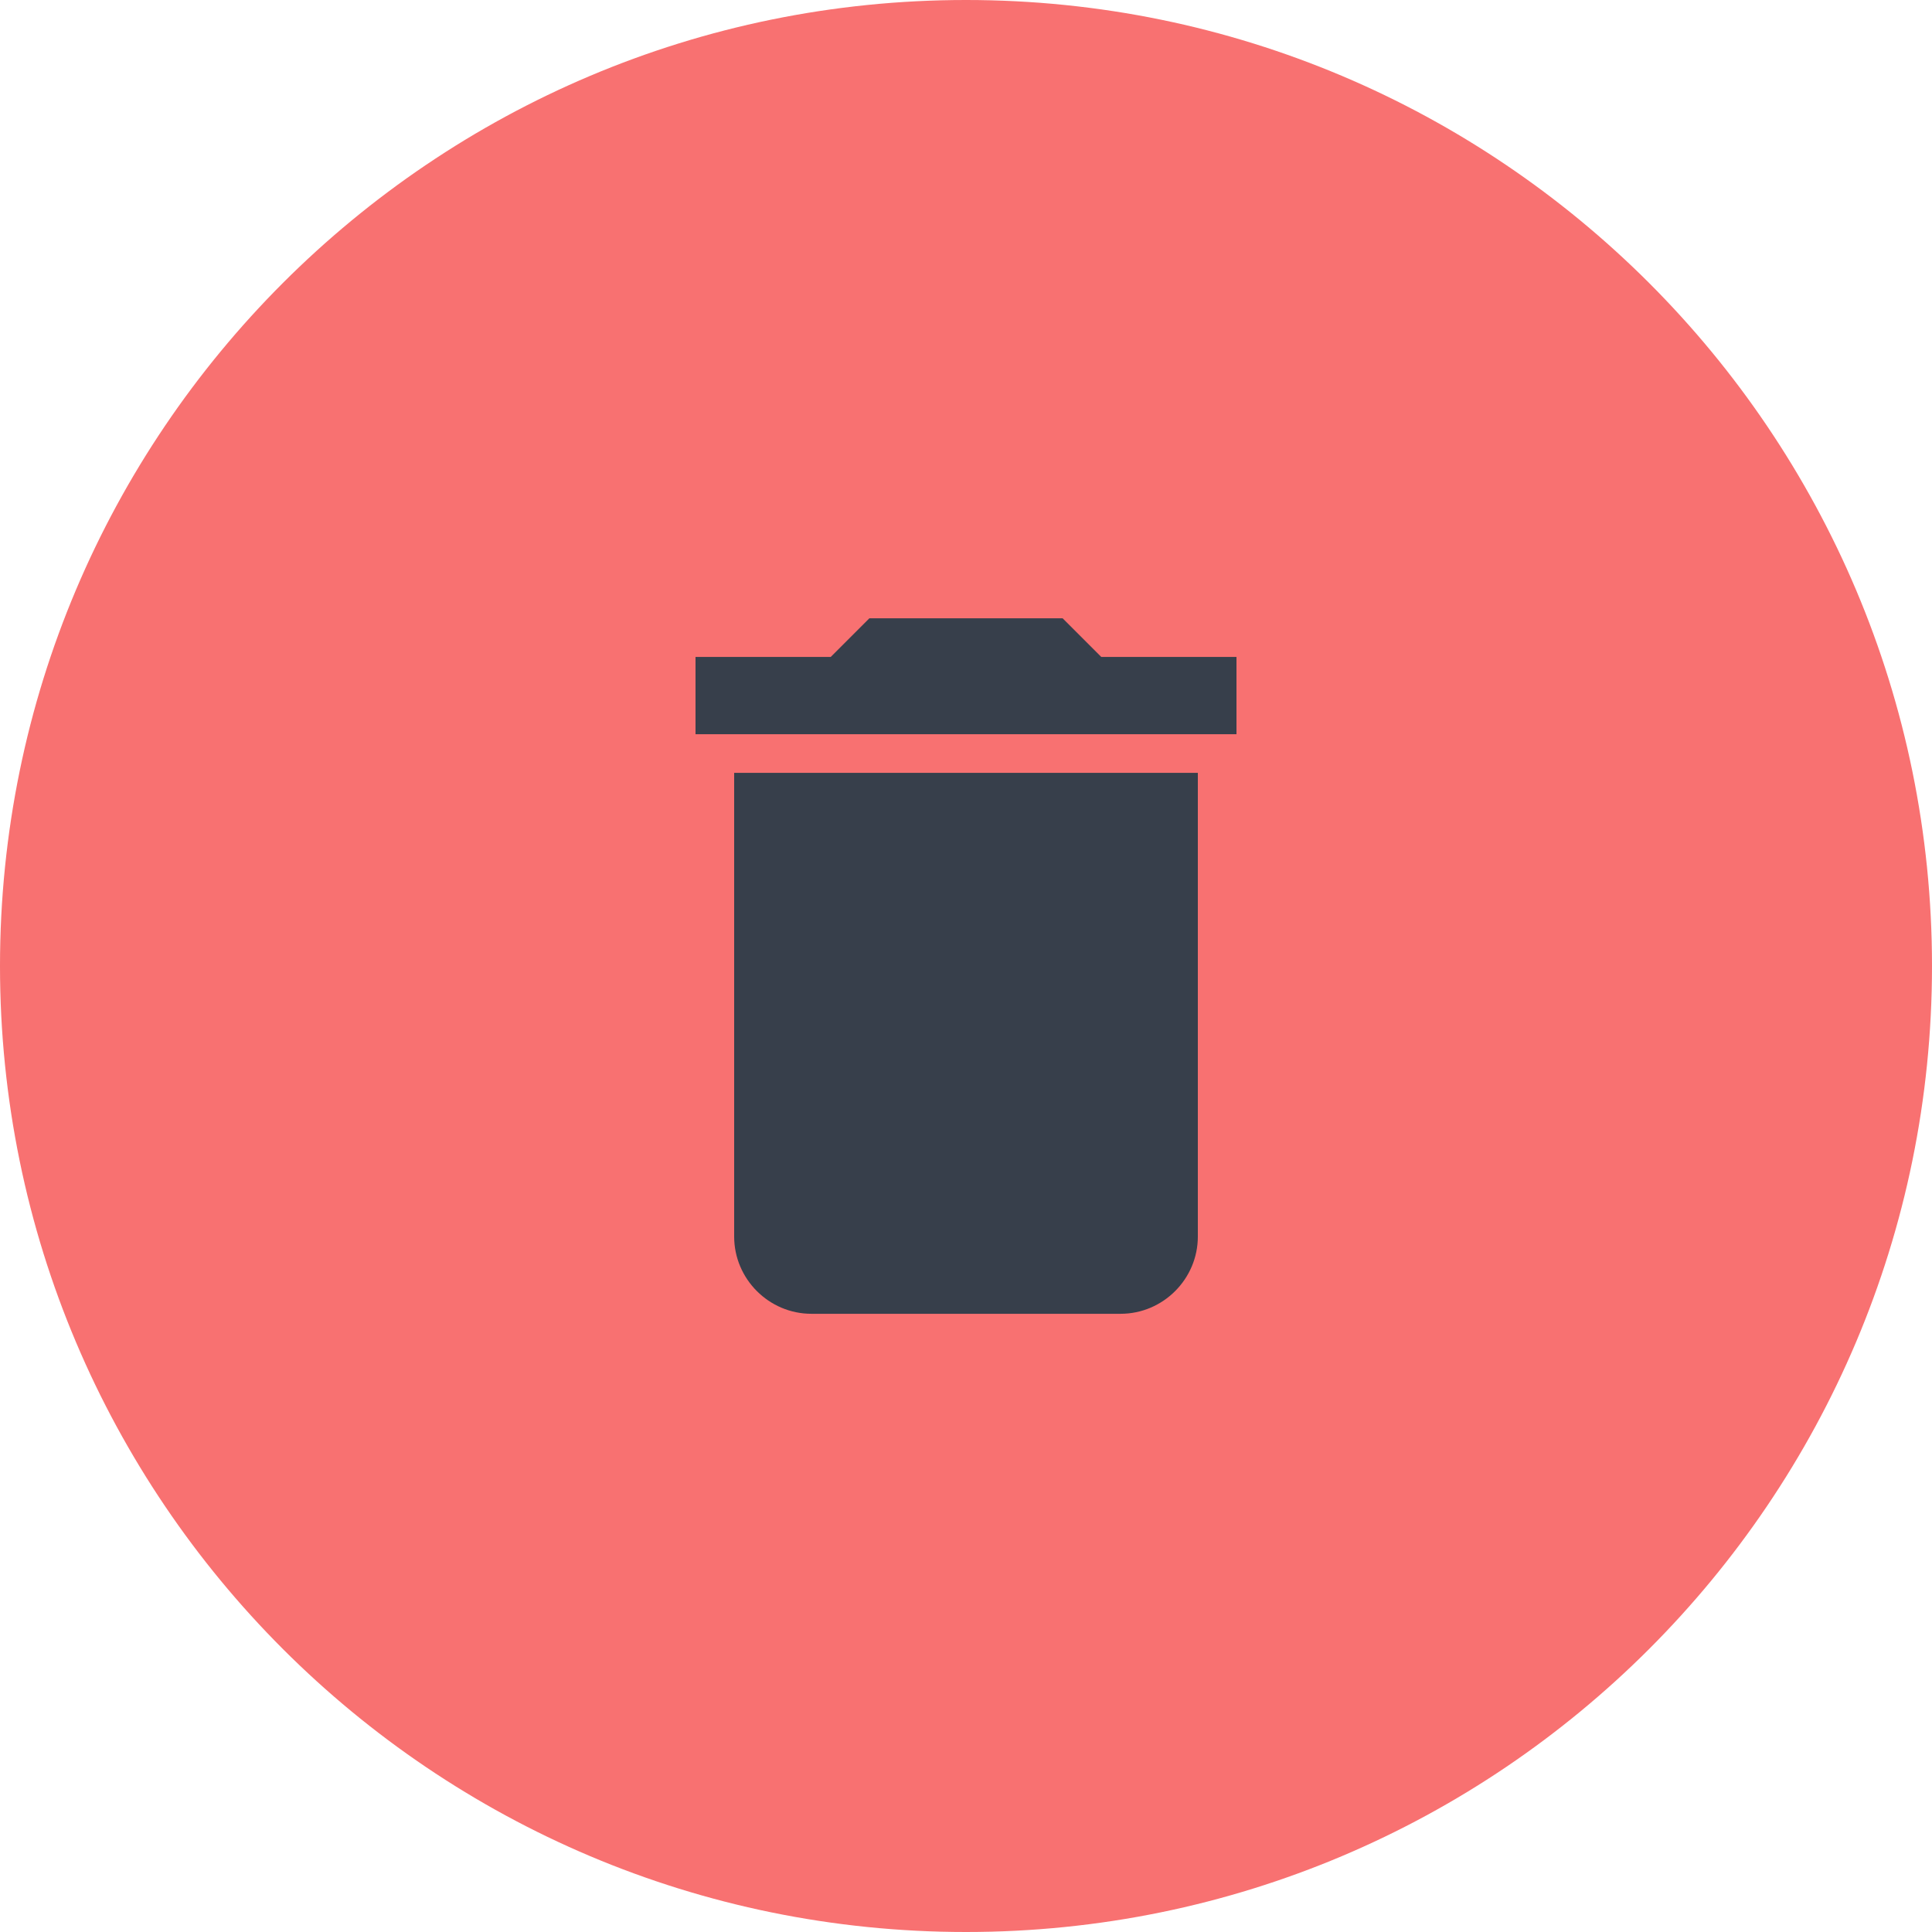
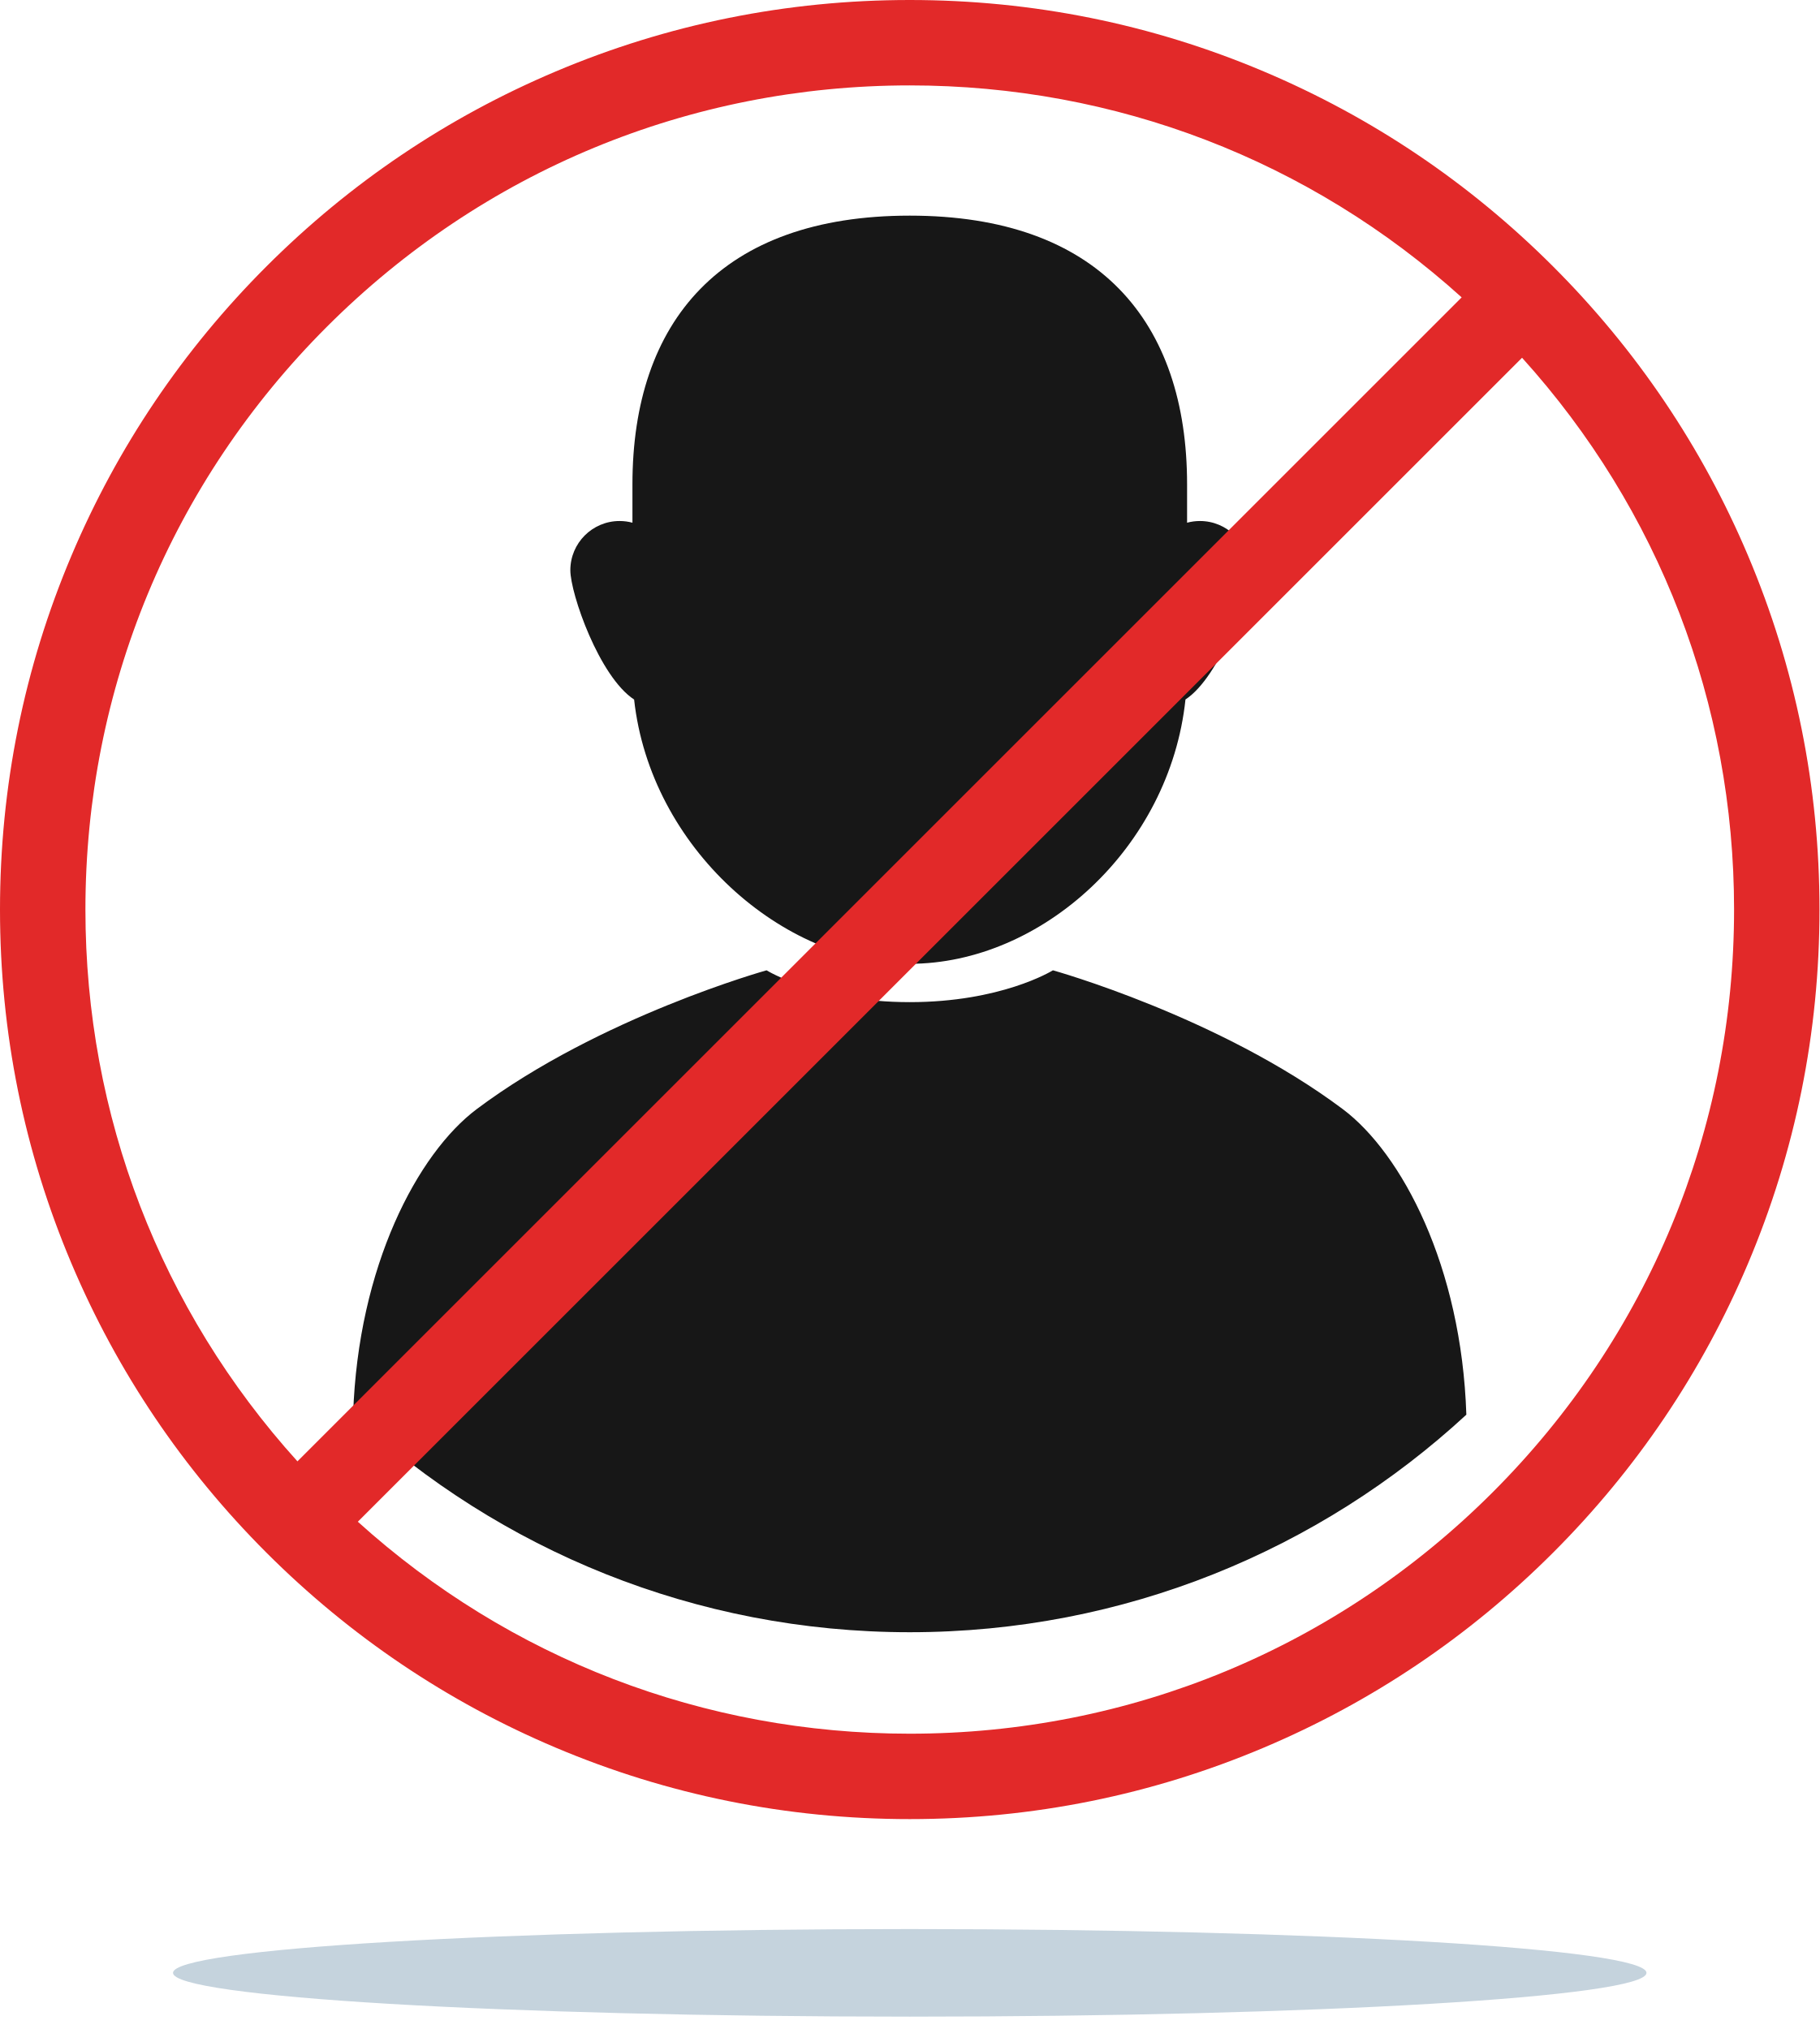
- <svg xmlns="http://www.w3.org/2000/svg" width="60" height="60" viewBox="0 0 60 60" fill="none">
-   <rect width="60" height="60" rx="30" fill="#F87171" />
-   <path d="M22.8 38.401C22.8 39.721 23.88 40.801 25.2 40.801H34.8C36.12 40.801 37.2 39.721 37.2 38.401V24.001H22.8V38.401ZM38.4 20.401H34.2L33 19.201H27L25.8 20.401H21.6V22.801H38.4V20.401Z" fill="#373F4B" />
+ <svg xmlns="http://www.w3.org/2000/svg" width="78" height="87" viewBox="0 0 78 87" fill="none">
+   <path d="M53.551 24.451C53.551 23.285 52.605 22.34 51.44 22.34C51.249 22.34 51.065 22.365 50.889 22.413V20.771C50.889 13.79 47.093 9.246 39 9.246C30.908 9.246 27.112 13.79 27.112 20.771V22.413C26.936 22.365 26.752 22.34 26.561 22.34C25.395 22.34 24.45 23.285 24.45 24.451C24.45 25.453 25.688 29.014 27.184 29.995C27.883 36.361 33.575 41.326 39 41.326C44.644 41.326 50.146 36.36 50.82 29.993C52.315 29.009 53.551 25.452 53.551 24.451Z" fill="#171717" />
+   <path d="M62.861 60.659C56.59 66.45 48.209 69.987 39 69.987C29.791 69.987 21.409 66.45 15.138 60.659C15.345 54.29 17.909 49.454 20.435 47.558C25.72 43.596 32.862 41.605 32.862 41.605C32.862 41.605 35.047 42.97 39 42.97C42.892 42.97 45.069 41.648 45.136 41.606C45.136 41.605 45.138 41.605 45.138 41.605C45.138 41.605 52.279 43.596 57.564 47.558C60.091 49.453 62.654 54.29 62.861 60.659Z" fill="#171717" />
+   <path d="M74.934 23.819C72.97 19.175 70.158 15.004 66.577 11.423C62.996 7.842 58.825 5.03 54.181 3.066C49.372 1.031 44.264 0 39 0C33.736 0 28.628 1.031 23.819 3.066C19.175 5.03 15.004 7.842 11.423 11.423C7.842 15.004 5.03 19.175 3.066 23.819C1.031 28.628 0 33.736 0 39C0 44.264 1.031 49.372 3.066 54.181C5.03 58.825 7.842 62.996 11.423 66.577C15.004 70.158 19.175 72.97 23.819 74.934C28.628 76.969 33.736 78 39 78C44.264 78 49.372 76.969 54.181 74.934C58.825 72.97 62.996 70.158 66.577 66.577C70.158 62.996 72.97 58.825 74.934 54.181C76.969 49.372 78 44.264 78 39C78 33.736 76.969 28.628 74.934 23.819ZM3.662 39C3.662 29.561 7.338 20.687 14.012 14.012C20.687 7.338 29.561 3.662 39 3.662C47.826 3.662 56.158 6.876 62.66 12.751L12.751 62.66C6.876 56.158 3.662 47.826 3.662 39ZM63.988 63.988C57.313 70.662 48.439 74.338 39 74.338C30.174 74.338 21.842 71.124 15.34 65.249L65.249 15.34C71.124 21.842 74.338 30.174 74.338 39C74.338 48.439 70.662 57.313 63.988 63.988Z" fill="#E22929" />
+   <path d="M39 86.47C56.443 86.47 70.583 85.629 70.583 84.593C70.583 83.555 56.443 82.715 39 82.715C21.557 82.715 7.417 83.555 7.417 84.593C7.417 85.629 21.557 86.47 39 86.47Z" fill="#C5D3DD" />
</svg>
